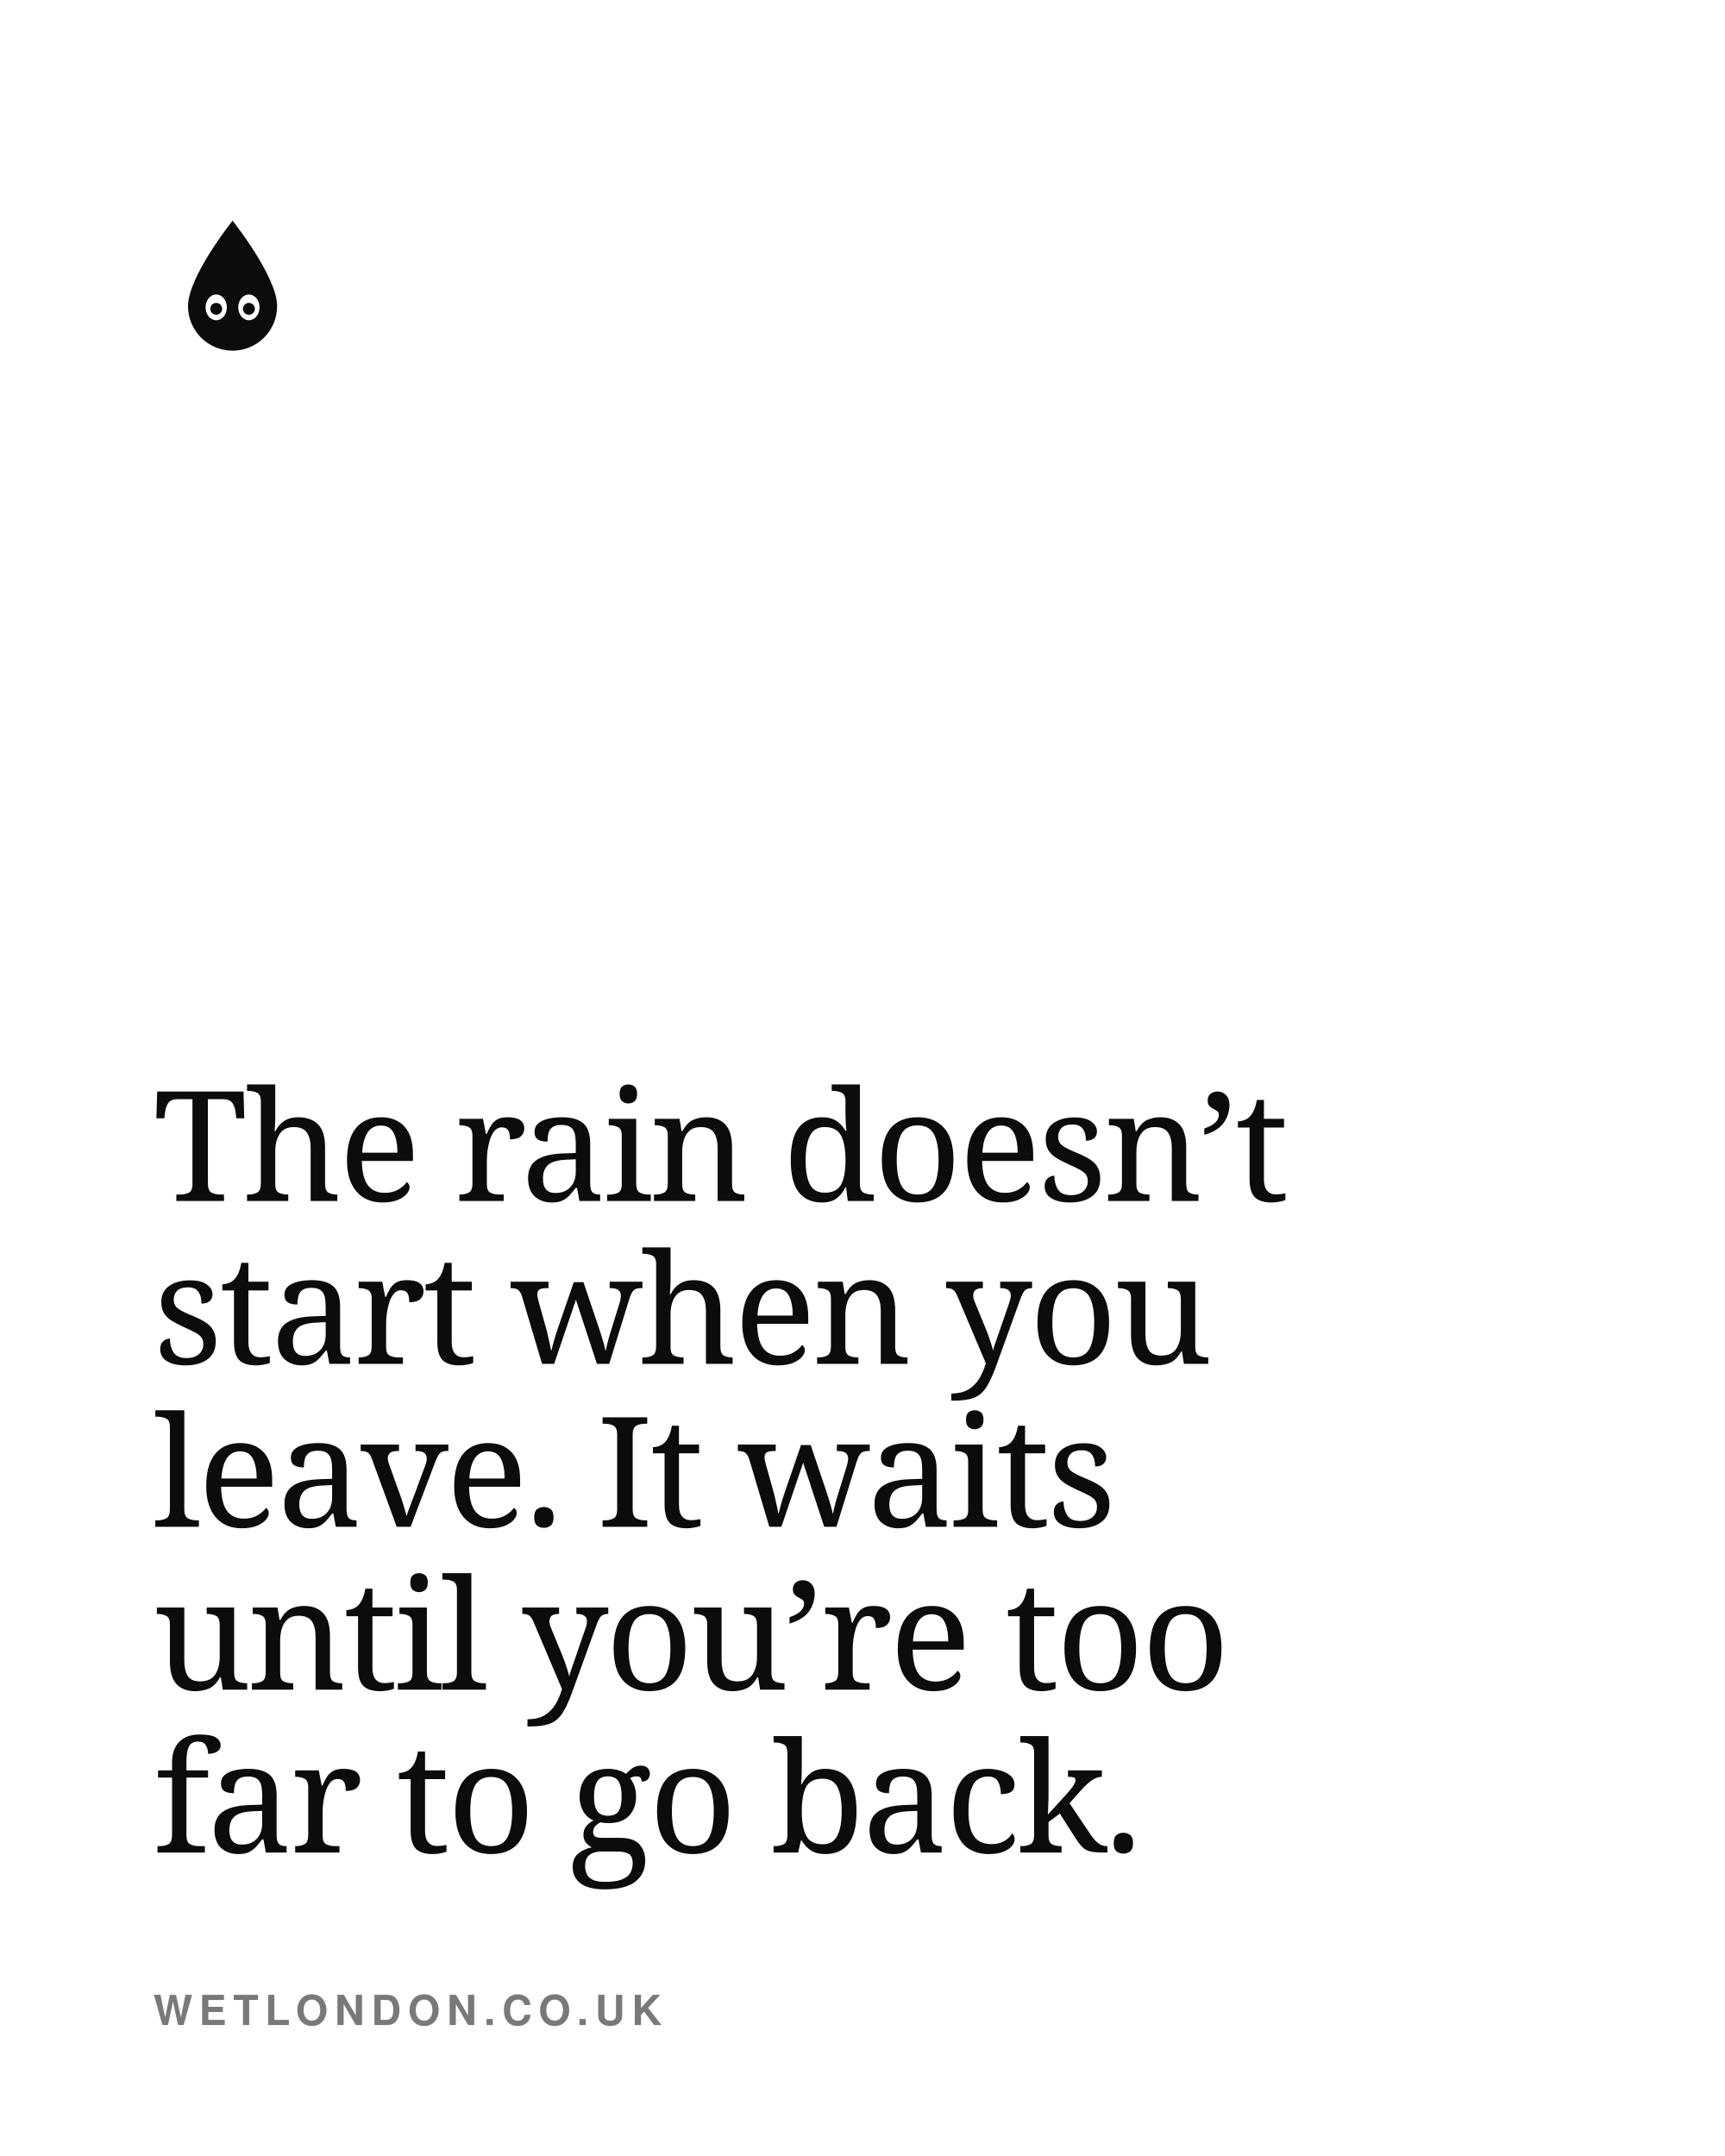
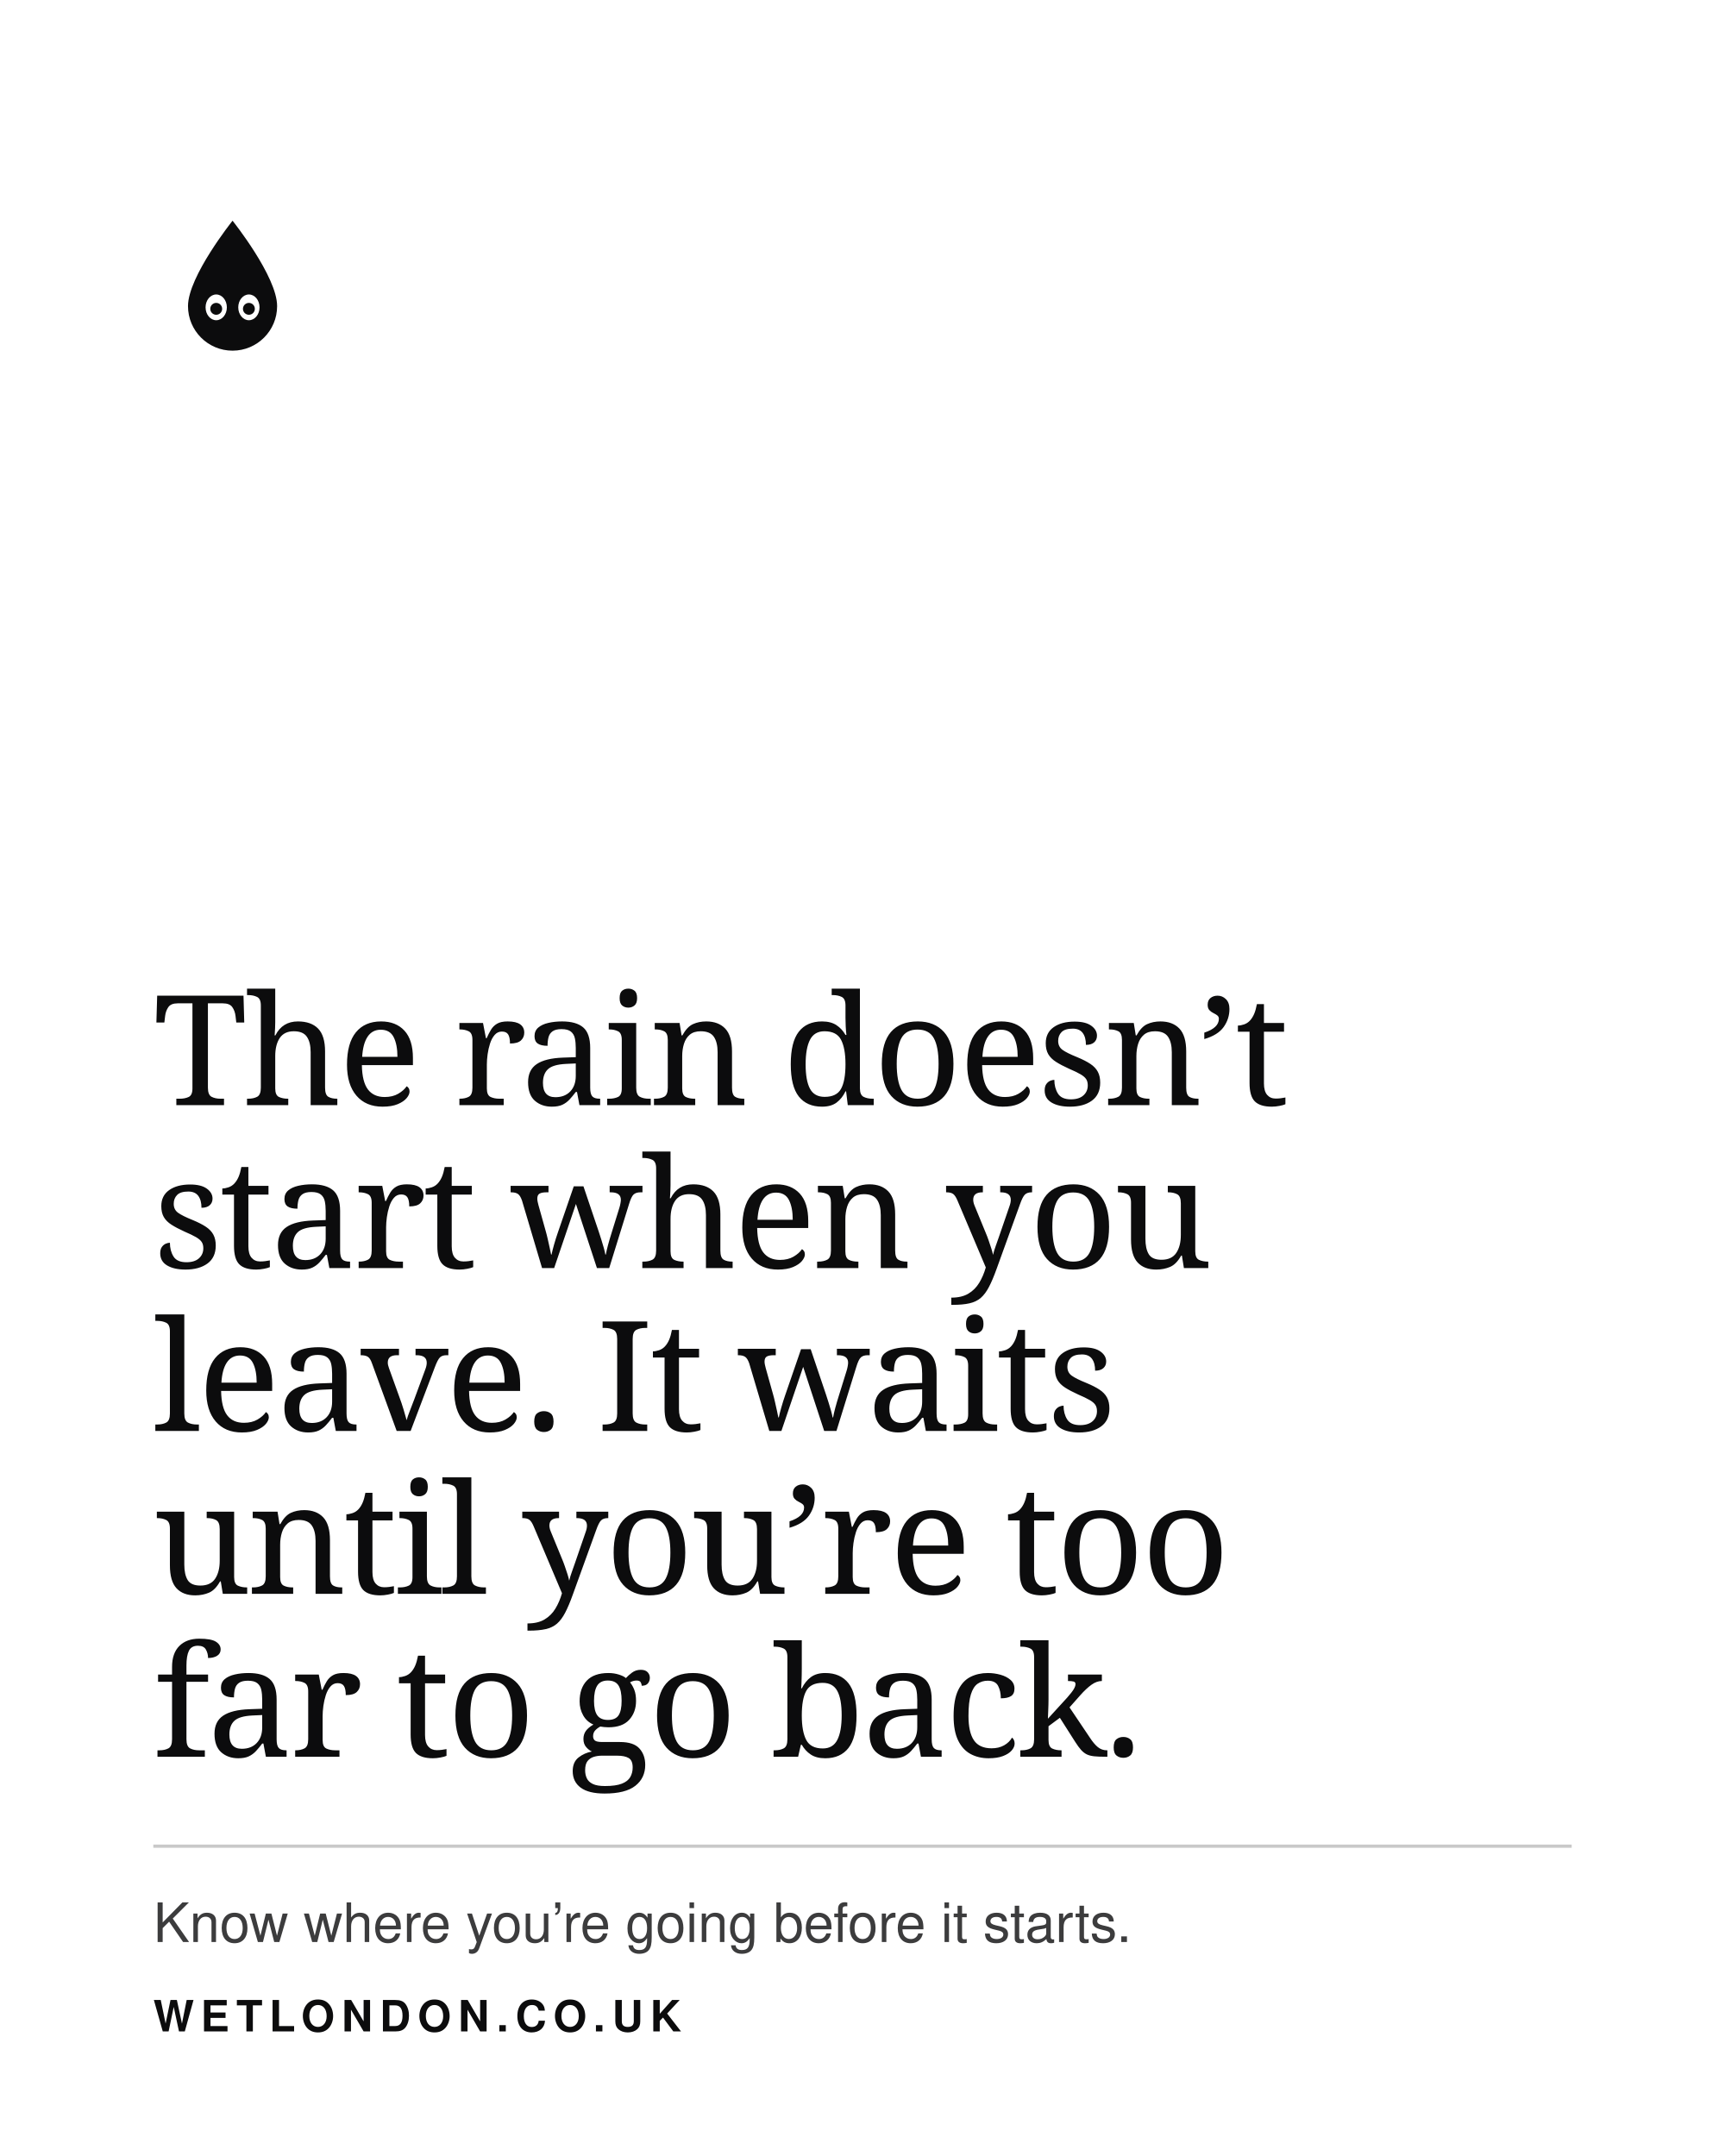
<svg xmlns="http://www.w3.org/2000/svg" width="1080" height="1350" viewBox="0 0 1080 1350">
  <rect width="1080" height="1350" fill="#FFFFFF" />
  <g transform="translate(96 132) scale(1.55)">
    <path d="M32 4c0 0 18 22.5 18 34.5a18 18 0 0 1-36 0C14 26.5 32 4 32 4Z" fill="#0C0C0D" />
    <ellipse cx="25.4" cy="39" rx="4.3" ry="5.2" fill="#FFFFFF" />
    <ellipse cx="38.6" cy="39" rx="4.3" ry="5.2" fill="#FFFFFF" />
    <circle cx="25.4" cy="39.6" r="2.4" fill="#0C0C0D" />
    <circle cx="38.6" cy="39.6" r="2.4" fill="#0C0C0D" />
  </g>
-   <text x="96" y="752" font-family="Newsreader, Georgia, serif" font-size="96" font-weight="400" fill="#0C0C0D" letter-spacing="-0.02em">The rain doesn’t</text>
-   <text x="96" y="854" font-family="Newsreader, Georgia, serif" font-size="96" font-weight="400" fill="#0C0C0D" letter-spacing="-0.02em">start when you</text>
-   <text x="96" y="956" font-family="Newsreader, Georgia, serif" font-size="96" font-weight="400" fill="#0C0C0D" letter-spacing="-0.02em">leave. It waits</text>
-   <text x="96" y="1058" font-family="Newsreader, Georgia, serif" font-size="96" font-weight="400" fill="#0C0C0D" letter-spacing="-0.02em">until you’re too</text>
-   <text x="96" y="1160" font-family="Newsreader, Georgia, serif" font-size="96" font-weight="400" fill="#0C0C0D" letter-spacing="-0.02em">far to go back.</text>
-   <text x="96" y="1268" font-family="Archivo, Helvetica, Arial, sans-serif" font-size="26" font-weight="700" letter-spacing="0.16em" fill="#0C0C0D" fill-opacity="0.55">WETLONDON.CO.UK</text>
+   <text x="96" y="692" font-family="Newsreader, Georgia, serif" font-size="96" font-weight="400" fill="#0C0C0D" letter-spacing="-0.02em">The rain doesn’t</text>
+   <text x="96" y="794" font-family="Newsreader, Georgia, serif" font-size="96" font-weight="400" fill="#0C0C0D" letter-spacing="-0.02em">start when you</text>
+   <text x="96" y="896" font-family="Newsreader, Georgia, serif" font-size="96" font-weight="400" fill="#0C0C0D" letter-spacing="-0.02em">leave. It waits</text>
+   <text x="96" y="998" font-family="Newsreader, Georgia, serif" font-size="96" font-weight="400" fill="#0C0C0D" letter-spacing="-0.02em">until you’re too</text>
+   <text x="96" y="1100" font-family="Newsreader, Georgia, serif" font-size="96" font-weight="400" fill="#0C0C0D" letter-spacing="-0.02em">far to go back.</text>
+   <line x1="96" y1="1156" x2="984" y2="1156" stroke="#0C0C0D" stroke-opacity="0.22" stroke-width="2" />
+   <text x="96" y="1216" font-family="Archivo, Helvetica, Arial, sans-serif" font-size="34" font-weight="500" fill="#0C0C0D" fill-opacity="0.8">Know where you’re going before it starts.</text>
+   <text x="96" y="1272" font-family="Archivo, Helvetica, Arial, sans-serif" font-size="27" font-weight="700" letter-spacing="0.16em" fill="#0C0C0D">WETLONDON.CO.UK</text>
</svg>
